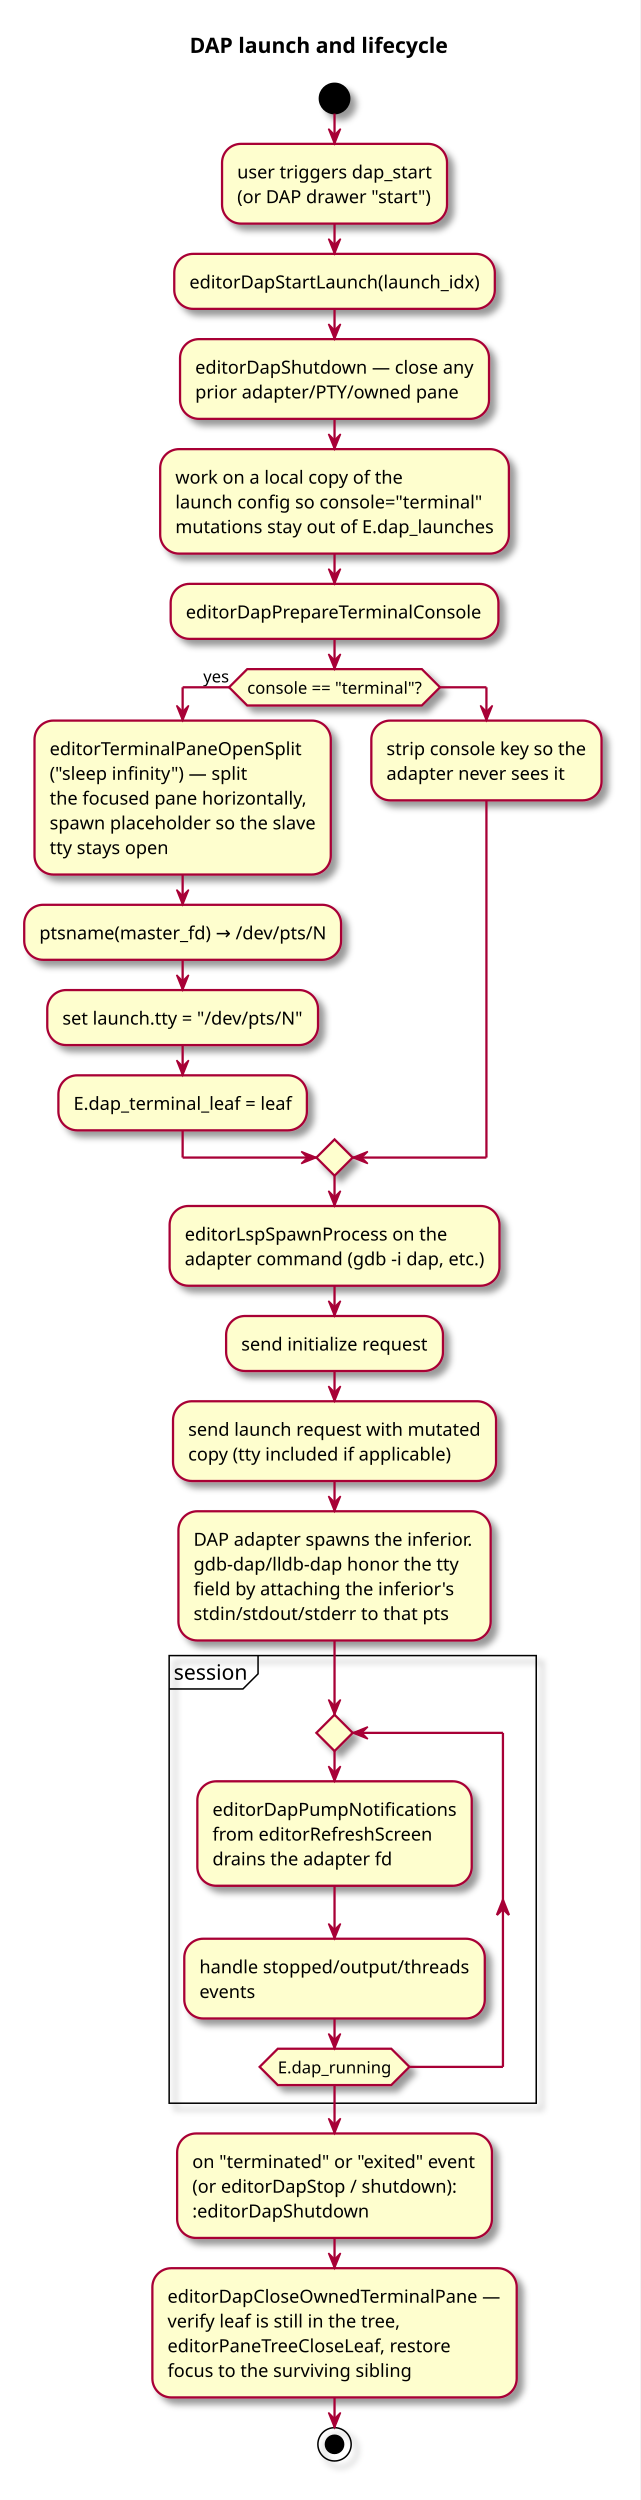
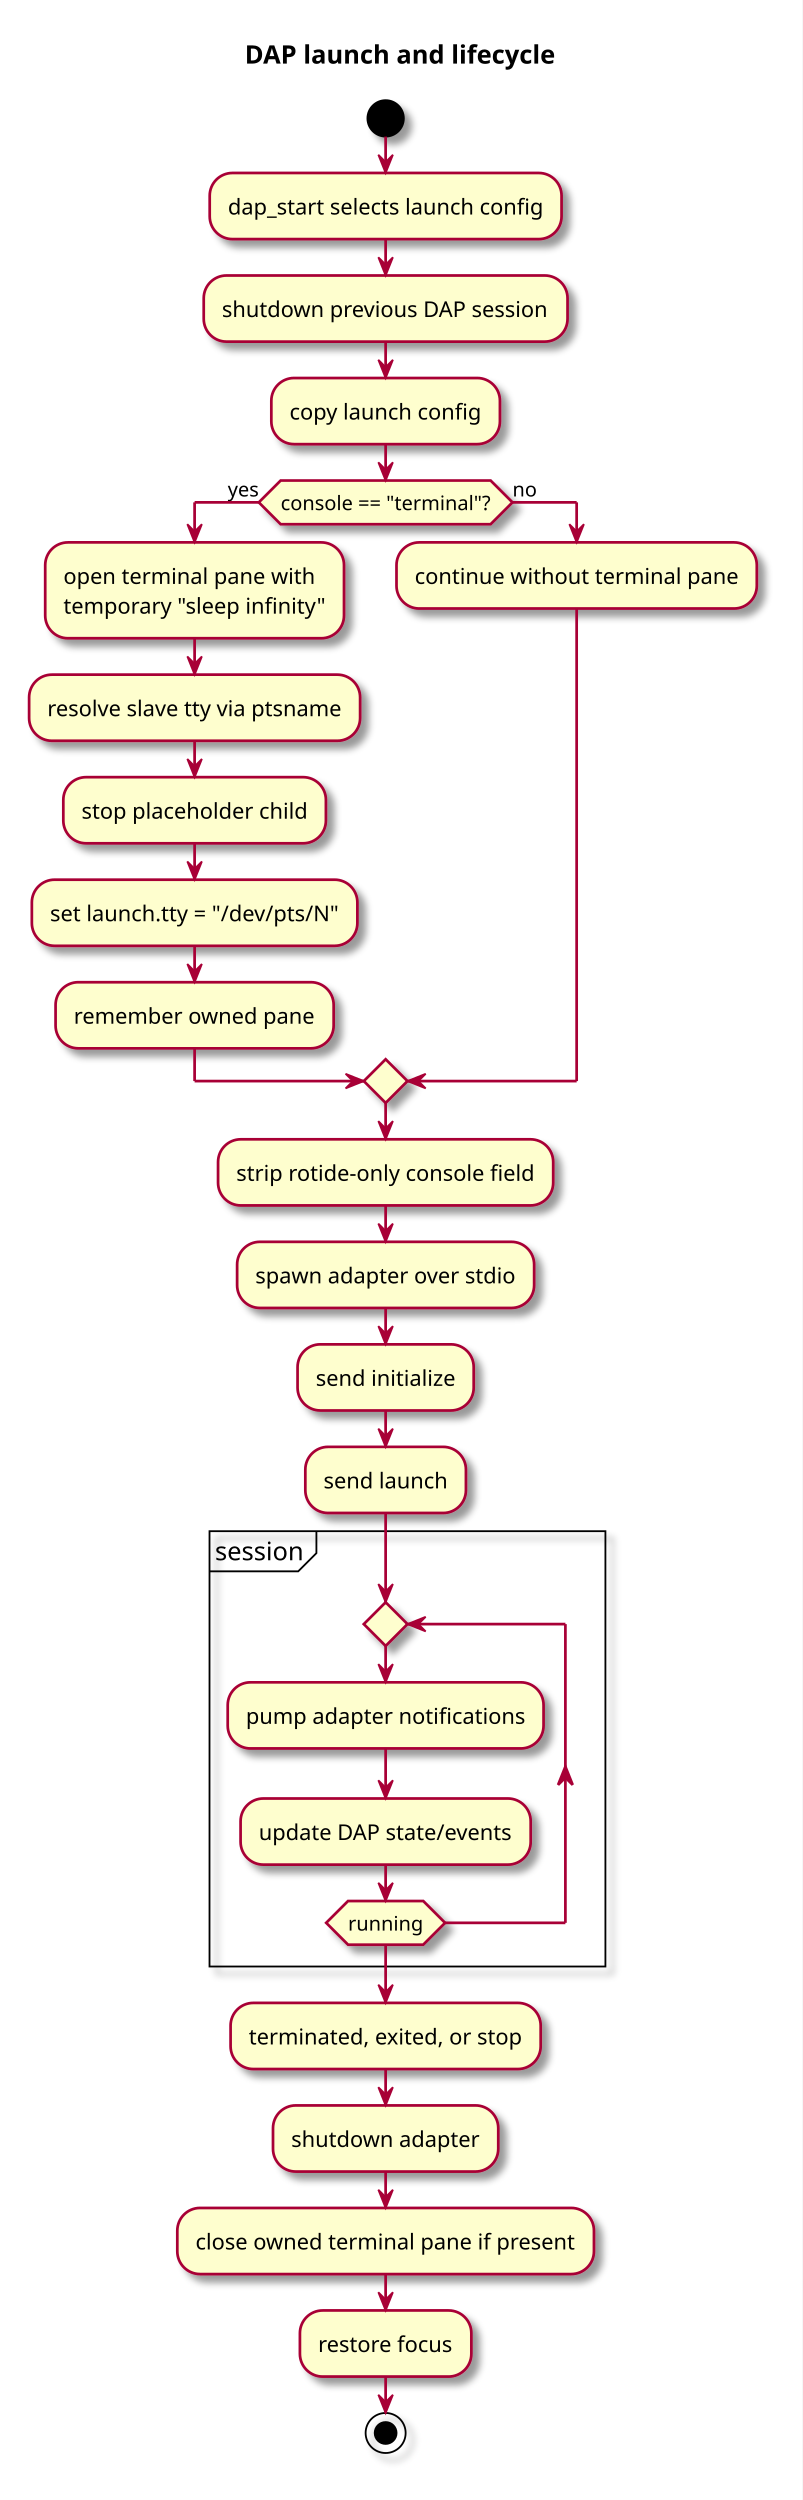
- <svg xmlns="http://www.w3.org/2000/svg" contentStyleType="text/css" data-diagram-type="ACTIVITY" height="1652px" preserveAspectRatio="none" style="width:423px;height:1652px;background:#FFFFFF;" version="1.1" viewBox="0 0 423 1652" width="423px" zoomAndPan="magnify">
+ <svg xmlns="http://www.w3.org/2000/svg" contentStyleType="text/css" data-diagram-type="ACTIVITY" height="1374px" preserveAspectRatio="none" style="width:441px;height:1374px;background:#FFFFFF;" version="1.1" viewBox="0 0 441 1374" width="441px" zoomAndPan="magnify">
  <defs>
-     <filter height="300%" id="f12grtay5s5c90" width="300%" x="-1" y="-1">
+     <filter height="300%" id="f1grsyxzvaxvig" width="300%" x="-1" y="-1">
      <feGaussianBlur result="blurOut" stdDeviation="2" />
      <feColorMatrix in="blurOut" result="blurOut2" type="matrix" values="0 0 0 0 0 0 0 0 0 0 0 0 0 0 0 0 0 0 .4 0" />
      <feOffset dx="4" dy="4" in="blurOut2" result="blurOut3" />
      <feBlend in="SourceGraphic" in2="blurOut3" mode="normal" />
    </filter>
  </defs>
  <rect width="100%" height="100%" fill="#FFFFFF" />
  <g>
    <g class="title" data-source-line="3">
-       <text fill="#000000" font-family="sans-serif" font-size="14" font-weight="700" lengthAdjust="spacing" textLength="170.897" x="125.299" y="34.966">DAP launch and lifecycle</text>
+       <text fill="#000000" font-family="sans-serif" font-size="14" font-weight="700" lengthAdjust="spacing" textLength="170.897" x="134.52" y="34.966">DAP launch and lifecycle</text>
    </g>
-     <ellipse cx="221.06" cy="65.068" fill="#000000" filter="url(#f12grtay5s5c90)" rx="10" ry="10" style="stroke:#000000;stroke-width:1;" />
-     <rect fill="#FEFECE" filter="url(#f12grtay5s5c90)" height="52.688" rx="12.5" ry="12.5" style="stroke:#A80036;stroke-width:1.5;" width="148.665" x="146.728" y="95.068" />
-     <text fill="#000000" font-family="sans-serif" font-size="12" lengthAdjust="spacing" textLength="128.665" x="156.728" y="117.896">user triggers dap_start</text>
-     <text fill="#000000" font-family="sans-serif" font-size="12" lengthAdjust="spacing" textLength="128.581" x="156.728" y="134.24">(or DAP drawer "start")</text>
-     <rect fill="#FEFECE" filter="url(#f12grtay5s5c90)" height="36.344" rx="12.5" ry="12.5" style="stroke:#A80036;stroke-width:1.5;" width="211.821" x="115.15" y="167.756" />
-     <text fill="#000000" font-family="sans-serif" font-size="12" lengthAdjust="spacing" textLength="191.821" x="125.15" y="190.584">editorDapStartLaunch(launch_idx)</text>
-     <rect fill="#FEFECE" filter="url(#f12grtay5s5c90)" height="52.688" rx="12.5" ry="12.5" style="stroke:#A80036;stroke-width:1.5;" width="204.165" x="118.978" y="224.1" />
-     <text fill="#000000" font-family="sans-serif" font-size="12" lengthAdjust="spacing" textLength="184.165" x="128.978" y="246.928">editorDapShutdown — close any</text>
-     <text fill="#000000" font-family="sans-serif" font-size="12" lengthAdjust="spacing" textLength="174.373" x="128.978" y="263.272">prior adapter/PTY/owned pane</text>
-     <rect fill="#FEFECE" filter="url(#f12grtay5s5c90)" height="69.032" rx="12.5" ry="12.5" style="stroke:#A80036;stroke-width:1.5;" width="230.422" x="105.85" y="296.788" />
-     <text fill="#000000" font-family="sans-serif" font-size="12" lengthAdjust="spacing" textLength="150.553" x="115.85" y="319.617">work on a local copy of the</text>
-     <text fill="#000000" font-family="sans-serif" font-size="12" lengthAdjust="spacing" textLength="202.826" x="115.85" y="335.961">launch config so console="terminal"</text>
-     <text fill="#000000" font-family="sans-serif" font-size="12" lengthAdjust="spacing" textLength="210.422" x="115.85" y="352.305">mutations stay out of E.dap_launches</text>
-     <rect fill="#FEFECE" filter="url(#f12grtay5s5c90)" height="36.344" rx="12.5" ry="12.5" style="stroke:#A80036;stroke-width:1.5;" width="216.573" x="112.774" y="385.821" />
-     <text fill="#000000" font-family="sans-serif" font-size="12" lengthAdjust="spacing" textLength="196.573" x="122.774" y="408.649">editorDapPrepareTerminalConsole</text>
-     <polygon fill="#FEFECE" filter="url(#f12grtay5s5c90)" points="163.36,442.165,278.76,442.165,290.76,454.165,278.76,466.165,163.36,466.165,151.36,454.165,163.36,442.165" style="stroke:#A80036;stroke-width:1.5;" />
-     <text fill="#000000" font-family="sans-serif" font-size="11" lengthAdjust="spacing" textLength="115.4" x="163.36" y="458.433">console == "terminal"?</text>
-     <text fill="#000000" font-family="sans-serif" font-size="11" lengthAdjust="spacing" textLength="17.083" x="134.277" y="450.942">yes</text>
-     <rect fill="#FEFECE" filter="url(#f12grtay5s5c90)" height="101.721" rx="12.5" ry="12.5" style="stroke:#A80036;stroke-width:1.5;" width="195.765" x="22.804" y="476.165" />
-     <text fill="#000000" font-family="sans-serif" font-size="12" lengthAdjust="spacing" textLength="167.353" x="32.804" y="498.993">editorTerminalPaneOpenSplit</text>
-     <text fill="#000000" font-family="sans-serif" font-size="12" lengthAdjust="spacing" textLength="130.465" x="32.804" y="515.337">("sleep infinity") — split</text>
-     <text fill="#000000" font-family="sans-serif" font-size="12" lengthAdjust="spacing" textLength="170.269" x="32.804" y="531.681">the focused pane horizontally,</text>
-     <text fill="#000000" font-family="sans-serif" font-size="12" lengthAdjust="spacing" textLength="175.765" x="32.804" y="548.025">spawn placeholder so the slave</text>
-     <text fill="#000000" font-family="sans-serif" font-size="12" lengthAdjust="spacing" textLength="78.529" x="32.804" y="564.37">tty stays open</text>
-     <rect fill="#FEFECE" filter="url(#f12grtay5s5c90)" height="36.344" rx="12.5" ry="12.5" style="stroke:#A80036;stroke-width:1.5;" width="209.373" x="16" y="597.885" />
-     <text fill="#000000" font-family="sans-serif" font-size="12" lengthAdjust="spacing" textLength="189.373" x="26" y="620.714">ptsname(master_fd) → /dev/pts/N</text>
-     <rect fill="#FEFECE" filter="url(#f12grtay5s5c90)" height="36.344" rx="12.5" ry="12.5" style="stroke:#A80036;stroke-width:1.5;" width="178.917" x="31.228" y="654.23" />
-     <text fill="#000000" font-family="sans-serif" font-size="12" lengthAdjust="spacing" textLength="158.917" x="41.228" y="677.058">set launch.tty = "/dev/pts/N"</text>
-     <rect fill="#FEFECE" filter="url(#f12grtay5s5c90)" height="36.344" rx="12.5" ry="12.5" style="stroke:#A80036;stroke-width:1.5;" width="164.205" x="38.584" y="710.574" />
-     <text fill="#000000" font-family="sans-serif" font-size="12" lengthAdjust="spacing" textLength="144.205" x="48.584" y="733.402">E.dap_terminal_leaf = leaf</text>
-     <rect fill="#FEFECE" filter="url(#f12grtay5s5c90)" height="52.688" rx="12.5" ry="12.5" style="stroke:#A80036;stroke-width:1.5;" width="152.121" x="245.373" y="476.165" />
-     <text fill="#000000" font-family="sans-serif" font-size="12" lengthAdjust="spacing" textLength="132.121" x="255.373" y="498.993">strip console key so the</text>
-     <text fill="#000000" font-family="sans-serif" font-size="12" lengthAdjust="spacing" textLength="118.105" x="255.373" y="515.337">adapter never sees it</text>
-     <polygon fill="#FEFECE" filter="url(#f12grtay5s5c90)" points="221.06,752.918,233.06,764.918,221.06,776.918,209.06,764.918,221.06,752.918" style="stroke:#A80036;stroke-width:1.5;" />
-     <rect fill="#FEFECE" filter="url(#f12grtay5s5c90)" height="52.688" rx="12.5" ry="12.5" style="stroke:#A80036;stroke-width:1.5;" width="217.953" x="112.084" y="796.918" />
-     <text fill="#000000" font-family="sans-serif" font-size="12" lengthAdjust="spacing" textLength="173.689" x="122.084" y="819.746">editorLspSpawnProcess on the</text>
-     <text fill="#000000" font-family="sans-serif" font-size="12" lengthAdjust="spacing" textLength="197.953" x="122.084" y="836.09">adapter command (gdb -i dap, etc.)</text>
-     <rect fill="#FEFECE" filter="url(#f12grtay5s5c90)" height="36.344" rx="12.5" ry="12.5" style="stroke:#A80036;stroke-width:1.5;" width="143.289" x="149.416" y="869.606" />
-     <text fill="#000000" font-family="sans-serif" font-size="12" lengthAdjust="spacing" textLength="123.289" x="159.416" y="892.434">send initialize request</text>
-     <rect fill="#FEFECE" filter="url(#f12grtay5s5c90)" height="52.688" rx="12.5" ry="12.5" style="stroke:#A80036;stroke-width:1.5;" width="213.453" x="114.334" y="925.95" />
-     <text fill="#000000" font-family="sans-serif" font-size="12" lengthAdjust="spacing" textLength="193.453" x="124.334" y="948.778">send launch request with mutated</text>
-     <text fill="#000000" font-family="sans-serif" font-size="12" lengthAdjust="spacing" textLength="173.941" x="124.334" y="965.122">copy (tty included if applicable)</text>
-     <rect fill="#FEFECE" filter="url(#f12grtay5s5c90)" height="85.376" rx="12.5" ry="12.5" style="stroke:#A80036;stroke-width:1.5;" width="206.313" x="117.904" y="998.638" />
-     <text fill="#000000" font-family="sans-serif" font-size="12" lengthAdjust="spacing" textLength="186.313" x="127.904" y="1021.466">DAP adapter spawns the inferior.</text>
-     <text fill="#000000" font-family="sans-serif" font-size="12" lengthAdjust="spacing" textLength="175.237" x="127.904" y="1037.811">gdb-dap/lldb-dap honor the tty</text>
-     <text fill="#000000" font-family="sans-serif" font-size="12" lengthAdjust="spacing" textLength="172.285" x="127.904" y="1054.155">field by attaching the inferior's</text>
-     <text fill="#000000" font-family="sans-serif" font-size="12" lengthAdjust="spacing" textLength="168.733" x="127.904" y="1070.499">stdin/stdout/stderr to that pts</text>
-     <rect fill="none" filter="url(#f12grtay5s5c90)" height="295.788" style="stroke:#000000;stroke-width:1;" width="242.573" x="111.774" y="1094.015" />
-     <path d="M170.522,1094.015 L170.522,1106.083 L160.522,1116.083 L111.774,1116.083" fill="none" style="stroke:#000000;stroke-width:1;" />
-     <text fill="#000000" font-family="sans-serif" font-size="14" lengthAdjust="spacing" textLength="48.748" x="114.774" y="1109.981">session</text>
-     <rect fill="#FEFECE" filter="url(#f12grtay5s5c90)" height="69.032" rx="12.5" ry="12.5" style="stroke:#A80036;stroke-width:1.5;" width="181.317" x="130.402" y="1177.083" />
-     <text fill="#000000" font-family="sans-serif" font-size="12" lengthAdjust="spacing" textLength="161.317" x="140.402" y="1199.911">editorDapPumpNotifications</text>
-     <text fill="#000000" font-family="sans-serif" font-size="12" lengthAdjust="spacing" textLength="145.981" x="140.402" y="1216.255">from editorRefreshScreen</text>
-     <text fill="#000000" font-family="sans-serif" font-size="12" lengthAdjust="spacing" textLength="118.993" x="140.402" y="1232.599">drains the adapter fd</text>
-     <rect fill="#FEFECE" filter="url(#f12grtay5s5c90)" height="52.688" rx="12.5" ry="12.5" style="stroke:#A80036;stroke-width:1.5;" width="198.573" x="121.774" y="1281.115" />
-     <text fill="#000000" font-family="sans-serif" font-size="12" lengthAdjust="spacing" textLength="178.573" x="131.774" y="1303.943">handle stopped/output/threads</text>
-     <text fill="#000000" font-family="sans-serif" font-size="12" lengthAdjust="spacing" textLength="37.128" x="131.774" y="1320.287">events</text>
-     <polygon fill="#FEFECE" filter="url(#f12grtay5s5c90)" points="221.06,1133.083,233.06,1145.083,221.06,1157.083,209.06,1145.083,221.06,1133.083" style="stroke:#A80036;stroke-width:1.5;" />
-     <polygon fill="#FEFECE" filter="url(#f12grtay5s5c90)" points="183.567,1353.803,258.553,1353.803,270.553,1365.803,258.553,1377.803,183.567,1377.803,171.567,1365.803,183.567,1353.803" style="stroke:#A80036;stroke-width:1.5;" />
-     <text fill="#000000" font-family="sans-serif" font-size="11" lengthAdjust="spacing" textLength="74.986" x="183.567" y="1370.071">E.dap_running</text>
-     <rect fill="#FEFECE" filter="url(#f12grtay5s5c90)" height="69.032" rx="12.5" ry="12.5" style="stroke:#A80036;stroke-width:1.5;" width="208.029" x="117.046" y="1409.803" />
-     <text fill="#000000" font-family="sans-serif" font-size="12" lengthAdjust="spacing" textLength="188.029" x="127.046" y="1432.631">on "terminated" or "exited" event</text>
-     <text fill="#000000" font-family="sans-serif" font-size="12" lengthAdjust="spacing" textLength="175.081" x="127.046" y="1448.976">(or editorDapStop / shutdown):</text>
-     <text fill="#000000" font-family="sans-serif" font-size="12" lengthAdjust="spacing" textLength="117.121" x="127.046" y="1465.32">:editorDapShutdown</text>
-     <rect fill="#FEFECE" filter="url(#f12grtay5s5c90)" height="85.376" rx="12.5" ry="12.5" style="stroke:#A80036;stroke-width:1.5;" width="240.742" x="100.689" y="1498.836" />
-     <text fill="#000000" font-family="sans-serif" font-size="12" lengthAdjust="spacing" textLength="220.742" x="110.689" y="1521.664">editorDapCloseOwnedTerminalPane —</text>
-     <text fill="#000000" font-family="sans-serif" font-size="12" lengthAdjust="spacing" textLength="153.889" x="110.689" y="1538.008">verify leaf is still in the tree,</text>
-     <text fill="#000000" font-family="sans-serif" font-size="12" lengthAdjust="spacing" textLength="188.629" x="110.689" y="1554.352">editorPaneTreeCloseLeaf, restore</text>
-     <text fill="#000000" font-family="sans-serif" font-size="12" lengthAdjust="spacing" textLength="161.413" x="110.689" y="1570.696">focus to the surviving sibling</text>
-     <ellipse cx="221.06" cy="1615.212" fill="none" filter="url(#f12grtay5s5c90)" rx="11" ry="11" style="stroke:#000000;stroke-width:1;" />
-     <ellipse cx="221.06" cy="1615.212" fill="#000000" rx="6" ry="6" style="stroke:#000000;stroke-width:1;" />
-     <line style="stroke:#A80036;stroke-width:1.5;" x1="221.06" x2="221.06" y1="75.068" y2="95.068" />
-     <polygon fill="#A80036" points="217.06,85.068,221.06,95.068,225.06,85.068,221.06,89.068" style="stroke:#A80036;stroke-width:1;" />
-     <line style="stroke:#A80036;stroke-width:1.5;" x1="221.06" x2="221.06" y1="147.756" y2="167.756" />
-     <polygon fill="#A80036" points="217.06,157.756,221.06,167.756,225.06,157.756,221.06,161.756" style="stroke:#A80036;stroke-width:1;" />
-     <line style="stroke:#A80036;stroke-width:1.5;" x1="221.06" x2="221.06" y1="204.1" y2="224.1" />
-     <polygon fill="#A80036" points="217.06,214.1,221.06,224.1,225.06,214.1,221.06,218.1" style="stroke:#A80036;stroke-width:1;" />
-     <line style="stroke:#A80036;stroke-width:1.5;" x1="221.06" x2="221.06" y1="276.788" y2="296.788" />
-     <polygon fill="#A80036" points="217.06,286.788,221.06,296.788,225.06,286.788,221.06,290.788" style="stroke:#A80036;stroke-width:1;" />
-     <line style="stroke:#A80036;stroke-width:1.5;" x1="221.06" x2="221.06" y1="365.821" y2="385.821" />
-     <polygon fill="#A80036" points="217.06,375.821,221.06,385.821,225.06,375.821,221.06,379.821" style="stroke:#A80036;stroke-width:1;" />
-     <line style="stroke:#A80036;stroke-width:1.5;" x1="120.687" x2="120.687" y1="577.885" y2="597.885" />
-     <polygon fill="#A80036" points="116.687,587.885,120.687,597.885,124.687,587.885,120.687,591.885" style="stroke:#A80036;stroke-width:1;" />
-     <line style="stroke:#A80036;stroke-width:1.5;" x1="120.687" x2="120.687" y1="634.23" y2="654.23" />
-     <polygon fill="#A80036" points="116.687,644.23,120.687,654.23,124.687,644.23,120.687,648.23" style="stroke:#A80036;stroke-width:1;" />
-     <line style="stroke:#A80036;stroke-width:1.5;" x1="120.687" x2="120.687" y1="690.574" y2="710.574" />
-     <polygon fill="#A80036" points="116.687,700.574,120.687,710.574,124.687,700.574,120.687,704.574" style="stroke:#A80036;stroke-width:1;" />
-     <line style="stroke:#A80036;stroke-width:1.5;" x1="151.36" x2="120.687" y1="454.165" y2="454.165" />
-     <line style="stroke:#A80036;stroke-width:1.5;" x1="120.687" x2="120.687" y1="454.165" y2="476.165" />
-     <polygon fill="#A80036" points="116.687,466.165,120.687,476.165,124.687,466.165,120.687,470.165" style="stroke:#A80036;stroke-width:1;" />
-     <line style="stroke:#A80036;stroke-width:1.5;" x1="290.76" x2="321.434" y1="454.165" y2="454.165" />
-     <line style="stroke:#A80036;stroke-width:1.5;" x1="321.434" x2="321.434" y1="454.165" y2="476.165" />
-     <polygon fill="#A80036" points="317.434,466.165,321.434,476.165,325.434,466.165,321.434,470.165" style="stroke:#A80036;stroke-width:1;" />
-     <line style="stroke:#A80036;stroke-width:1.5;" x1="120.687" x2="120.687" y1="746.918" y2="764.918" />
-     <line style="stroke:#A80036;stroke-width:1.5;" x1="120.687" x2="209.06" y1="764.918" y2="764.918" />
-     <polygon fill="#A80036" points="199.06,760.918,209.06,764.918,199.06,768.918,203.06,764.918" style="stroke:#A80036;stroke-width:1;" />
-     <line style="stroke:#A80036;stroke-width:1.5;" x1="321.434" x2="321.434" y1="528.853" y2="764.918" />
-     <line style="stroke:#A80036;stroke-width:1.5;" x1="321.434" x2="233.06" y1="764.918" y2="764.918" />
-     <polygon fill="#A80036" points="243.06,760.918,233.06,764.918,243.06,768.918,239.06,764.918" style="stroke:#A80036;stroke-width:1;" />
-     <line style="stroke:#A80036;stroke-width:1.5;" x1="221.06" x2="221.06" y1="422.165" y2="442.165" />
-     <polygon fill="#A80036" points="217.06,432.165,221.06,442.165,225.06,432.165,221.06,436.165" style="stroke:#A80036;stroke-width:1;" />
-     <line style="stroke:#A80036;stroke-width:1.5;" x1="221.06" x2="221.06" y1="776.918" y2="796.918" />
-     <polygon fill="#A80036" points="217.06,786.918,221.06,796.918,225.06,786.918,221.06,790.918" style="stroke:#A80036;stroke-width:1;" />
-     <line style="stroke:#A80036;stroke-width:1.5;" x1="221.06" x2="221.06" y1="849.606" y2="869.606" />
-     <polygon fill="#A80036" points="217.06,859.606,221.06,869.606,225.06,859.606,221.06,863.606" style="stroke:#A80036;stroke-width:1;" />
-     <line style="stroke:#A80036;stroke-width:1.5;" x1="221.06" x2="221.06" y1="905.95" y2="925.95" />
-     <polygon fill="#A80036" points="217.06,915.95,221.06,925.95,225.06,915.95,221.06,919.95" style="stroke:#A80036;stroke-width:1;" />
-     <line style="stroke:#A80036;stroke-width:1.5;" x1="221.06" x2="221.06" y1="978.638" y2="998.638" />
-     <polygon fill="#A80036" points="217.06,988.638,221.06,998.638,225.06,988.638,221.06,992.638" style="stroke:#A80036;stroke-width:1;" />
-     <line style="stroke:#A80036;stroke-width:1.5;" x1="221.06" x2="221.06" y1="1246.115" y2="1281.115" />
-     <polygon fill="#A80036" points="217.06,1271.115,221.06,1281.115,225.06,1271.115,221.06,1275.115" style="stroke:#A80036;stroke-width:1;" />
-     <line style="stroke:#A80036;stroke-width:1.5;" x1="221.06" x2="221.06" y1="1157.083" y2="1177.083" />
-     <polygon fill="#A80036" points="217.06,1167.083,221.06,1177.083,225.06,1167.083,221.06,1171.083" style="stroke:#A80036;stroke-width:1;" />
-     <line style="stroke:#A80036;stroke-width:1.5;" x1="270.553" x2="332.347" y1="1365.803" y2="1365.803" />
-     <polygon fill="#A80036" points="328.347,1265.443,332.347,1255.443,336.347,1265.443,332.347,1261.443" style="stroke:#A80036;stroke-width:1.5;" />
-     <line style="stroke:#A80036;stroke-width:1.5;" x1="332.347" x2="332.347" y1="1145.083" y2="1365.803" />
-     <line style="stroke:#A80036;stroke-width:1.5;" x1="332.347" x2="233.06" y1="1145.083" y2="1145.083" />
-     <polygon fill="#A80036" points="243.06,1141.083,233.06,1145.083,243.06,1149.083,239.06,1145.083" style="stroke:#A80036;stroke-width:1;" />
-     <line style="stroke:#A80036;stroke-width:1.5;" x1="221.06" x2="221.06" y1="1333.803" y2="1353.803" />
-     <polygon fill="#A80036" points="217.06,1343.803,221.06,1353.803,225.06,1343.803,221.06,1347.803" style="stroke:#A80036;stroke-width:1;" />
-     <line style="stroke:#A80036;stroke-width:1.5;" x1="221.06" x2="221.06" y1="1084.015" y2="1133.083" />
-     <polygon fill="#A80036" points="217.06,1123.083,221.06,1133.083,225.06,1123.083,221.06,1127.083" style="stroke:#A80036;stroke-width:1;" />
-     <line style="stroke:#A80036;stroke-width:1.5;" x1="221.06" x2="221.06" y1="1377.803" y2="1409.803" />
-     <polygon fill="#A80036" points="217.06,1399.803,221.06,1409.803,225.06,1399.803,221.06,1403.803" style="stroke:#A80036;stroke-width:1;" />
-     <line style="stroke:#A80036;stroke-width:1.5;" x1="221.06" x2="221.06" y1="1478.836" y2="1498.836" />
-     <polygon fill="#A80036" points="217.06,1488.836,221.06,1498.836,225.06,1488.836,221.06,1492.836" style="stroke:#A80036;stroke-width:1;" />
-     <line style="stroke:#A80036;stroke-width:1.5;" x1="221.06" x2="221.06" y1="1584.212" y2="1604.212" />
-     <polygon fill="#A80036" points="217.06,1594.212,221.06,1604.212,225.06,1594.212,221.06,1598.212" style="stroke:#A80036;stroke-width:1;" />
+     <ellipse cx="211.943" cy="65.068" fill="#000000" filter="url(#f1grsyxzvaxvig)" rx="10" ry="10" style="stroke:#000000;stroke-width:1;" />
+     <rect fill="#FEFECE" filter="url(#f1grsyxzvaxvig)" height="36.344" rx="12.5" ry="12.5" style="stroke:#A80036;stroke-width:1.5;" width="193.377" x="115.255" y="95.068" />
+     <text fill="#000000" font-family="sans-serif" font-size="12" lengthAdjust="spacing" textLength="173.377" x="125.255" y="117.896">dap_start selects launch config</text>
+     <rect fill="#FEFECE" filter="url(#f1grsyxzvaxvig)" height="36.344" rx="12.5" ry="12.5" style="stroke:#A80036;stroke-width:1.5;" width="199.953" x="111.966" y="151.412" />
+     <text fill="#000000" font-family="sans-serif" font-size="12" lengthAdjust="spacing" textLength="179.953" x="121.966" y="174.24">shutdown previous DAP session</text>
+     <rect fill="#FEFECE" filter="url(#f1grsyxzvaxvig)" height="36.344" rx="12.5" ry="12.5" style="stroke:#A80036;stroke-width:1.5;" width="125.637" x="149.125" y="207.756" />
+     <text fill="#000000" font-family="sans-serif" font-size="12" lengthAdjust="spacing" textLength="105.637" x="159.125" y="230.584">copy launch config</text>
+     <polygon fill="#FEFECE" filter="url(#f1grsyxzvaxvig)" points="154.243,264.1,269.643,264.1,281.643,276.1,269.643,288.1,154.243,288.1,142.243,276.1,154.243,264.1" style="stroke:#A80036;stroke-width:1.5;" />
+     <text fill="#000000" font-family="sans-serif" font-size="11" lengthAdjust="spacing" textLength="115.4" x="154.243" y="280.368">console == "terminal"?</text>
+     <text fill="#000000" font-family="sans-serif" font-size="11" lengthAdjust="spacing" textLength="17.083" x="125.16" y="272.877">yes</text>
+     <text fill="#000000" font-family="sans-serif" font-size="11" lengthAdjust="spacing" textLength="13.453" x="281.643" y="272.877">no</text>
+     <rect fill="#FEFECE" filter="url(#f1grsyxzvaxvig)" height="52.688" rx="12.5" ry="12.5" style="stroke:#A80036;stroke-width:1.5;" width="164.217" x="24.85" y="298.1" />
+     <text fill="#000000" font-family="sans-serif" font-size="12" lengthAdjust="spacing" textLength="138.373" x="34.85" y="320.928">open terminal pane with</text>
+     <text fill="#000000" font-family="sans-serif" font-size="12" lengthAdjust="spacing" textLength="144.217" x="34.85" y="337.272">temporary "sleep infinity"</text>
+     <rect fill="#FEFECE" filter="url(#f1grsyxzvaxvig)" height="36.344" rx="12.5" ry="12.5" style="stroke:#A80036;stroke-width:1.5;" width="181.917" x="16" y="370.788" />
+     <text fill="#000000" font-family="sans-serif" font-size="12" lengthAdjust="spacing" textLength="161.917" x="26" y="393.617">resolve slave tty via ptsname</text>
+     <rect fill="#FEFECE" filter="url(#f1grsyxzvaxvig)" height="36.344" rx="12.5" ry="12.5" style="stroke:#A80036;stroke-width:1.5;" width="144.321" x="34.798" y="427.133" />
+     <text fill="#000000" font-family="sans-serif" font-size="12" lengthAdjust="spacing" textLength="124.321" x="44.798" y="449.961">stop placeholder child</text>
+     <rect fill="#FEFECE" filter="url(#f1grsyxzvaxvig)" height="36.344" rx="12.5" ry="12.5" style="stroke:#A80036;stroke-width:1.5;" width="178.917" x="17.5" y="483.477" />
+     <text fill="#000000" font-family="sans-serif" font-size="12" lengthAdjust="spacing" textLength="158.917" x="27.5" y="506.305">set launch.tty = "/dev/pts/N"</text>
+     <rect fill="#FEFECE" filter="url(#f1grsyxzvaxvig)" height="36.344" rx="12.5" ry="12.5" style="stroke:#A80036;stroke-width:1.5;" width="152.829" x="30.544" y="539.821" />
+     <text fill="#000000" font-family="sans-serif" font-size="12" lengthAdjust="spacing" textLength="132.829" x="40.544" y="562.649">remember owned pane</text>
+     <rect fill="#FEFECE" filter="url(#f1grsyxzvaxvig)" height="36.344" rx="12.5" ry="12.5" style="stroke:#A80036;stroke-width:1.5;" width="198.021" x="217.917" y="298.1" />
+     <text fill="#000000" font-family="sans-serif" font-size="12" lengthAdjust="spacing" textLength="178.021" x="227.917" y="320.928">continue without terminal pane</text>
+     <polygon fill="#FEFECE" filter="url(#f1grsyxzvaxvig)" points="211.943,582.165,223.943,594.165,211.943,606.165,199.943,594.165,211.943,582.165" style="stroke:#A80036;stroke-width:1.5;" />
+     <rect fill="#FEFECE" filter="url(#f1grsyxzvaxvig)" height="36.344" rx="12.5" ry="12.5" style="stroke:#A80036;stroke-width:1.5;" width="184.197" x="119.845" y="626.165" />
+     <text fill="#000000" font-family="sans-serif" font-size="12" lengthAdjust="spacing" textLength="164.197" x="129.845" y="648.993">strip rotide-only console field</text>
+     <rect fill="#FEFECE" filter="url(#f1grsyxzvaxvig)" height="36.344" rx="12.5" ry="12.5" style="stroke:#A80036;stroke-width:1.5;" width="163.245" x="130.321" y="682.509" />
+     <text fill="#000000" font-family="sans-serif" font-size="12" lengthAdjust="spacing" textLength="143.245" x="140.321" y="705.337">spawn adapter over stdio</text>
+     <rect fill="#FEFECE" filter="url(#f1grsyxzvaxvig)" height="36.344" rx="12.5" ry="12.5" style="stroke:#A80036;stroke-width:1.5;" width="96.801" x="163.543" y="738.853" />
+     <text fill="#000000" font-family="sans-serif" font-size="12" lengthAdjust="spacing" textLength="76.801" x="173.543" y="761.681">send initialize</text>
+     <rect fill="#FEFECE" filter="url(#f1grsyxzvaxvig)" height="36.344" rx="12.5" ry="12.5" style="stroke:#A80036;stroke-width:1.5;" width="88.269" x="167.809" y="795.197" />
+     <text fill="#000000" font-family="sans-serif" font-size="12" lengthAdjust="spacing" textLength="68.269" x="177.809" y="818.025">send launch</text>
+     <rect fill="none" filter="url(#f1grsyxzvaxvig)" height="239.256" style="stroke:#000000;stroke-width:1;" width="217.589" x="115.149" y="841.541" />
+     <path d="M173.897,841.541 L173.897,853.609 L163.897,863.609 L115.149,863.609" fill="none" style="stroke:#000000;stroke-width:1;" />
+     <text fill="#000000" font-family="sans-serif" font-size="14" lengthAdjust="spacing" textLength="48.748" x="118.149" y="857.507">session</text>
+     <rect fill="#FEFECE" filter="url(#f1grsyxzvaxvig)" height="36.344" rx="12.5" ry="12.5" style="stroke:#A80036;stroke-width:1.5;" width="173.589" x="125.149" y="924.609" />
+     <text fill="#000000" font-family="sans-serif" font-size="12" lengthAdjust="spacing" textLength="153.589" x="135.149" y="947.437">pump adapter notifications</text>
+     <rect fill="#FEFECE" filter="url(#f1grsyxzvaxvig)" height="36.344" rx="12.5" ry="12.5" style="stroke:#A80036;stroke-width:1.5;" width="159.441" x="132.223" y="988.453" />
+     <text fill="#000000" font-family="sans-serif" font-size="12" lengthAdjust="spacing" textLength="139.441" x="142.223" y="1011.282">update DAP state/events</text>
+     <polygon fill="#FEFECE" filter="url(#f1grsyxzvaxvig)" points="211.943,880.609,223.943,892.609,211.943,904.609,199.943,892.609,211.943,880.609" style="stroke:#A80036;stroke-width:1.5;" />
+     <polygon fill="#FEFECE" filter="url(#f1grsyxzvaxvig)" points="191.274,1044.797,232.612,1044.797,244.612,1056.797,232.612,1068.797,191.274,1068.797,179.274,1056.797,191.274,1044.797" style="stroke:#A80036;stroke-width:1.5;" />
+     <text fill="#000000" font-family="sans-serif" font-size="11" lengthAdjust="spacing" textLength="41.338" x="191.274" y="1061.065">running</text>
+     <rect fill="#FEFECE" filter="url(#f1grsyxzvaxvig)" height="36.344" rx="12.5" ry="12.5" style="stroke:#A80036;stroke-width:1.5;" width="170.421" x="126.733" y="1100.797" />
+     <text fill="#000000" font-family="sans-serif" font-size="12" lengthAdjust="spacing" textLength="150.421" x="136.733" y="1123.626">terminated, exited, or stop</text>
+     <rect fill="#FEFECE" filter="url(#f1grsyxzvaxvig)" height="36.344" rx="12.5" ry="12.5" style="stroke:#A80036;stroke-width:1.5;" width="123.801" x="150.043" y="1157.142" />
+     <text fill="#000000" font-family="sans-serif" font-size="12" lengthAdjust="spacing" textLength="103.801" x="160.043" y="1179.97">shutdown adapter</text>
+     <rect fill="#FEFECE" filter="url(#f1grsyxzvaxvig)" height="36.344" rx="12.5" ry="12.5" style="stroke:#A80036;stroke-width:1.5;" width="228.994" x="97.446" y="1213.486" />
+     <text fill="#000000" font-family="sans-serif" font-size="12" lengthAdjust="spacing" textLength="208.994" x="107.446" y="1236.314">close owned terminal pane if present</text>
+     <rect fill="#FEFECE" filter="url(#f1grsyxzvaxvig)" height="36.344" rx="12.5" ry="12.5" style="stroke:#A80036;stroke-width:1.5;" width="94.221" x="164.833" y="1269.83" />
+     <text fill="#000000" font-family="sans-serif" font-size="12" lengthAdjust="spacing" textLength="74.221" x="174.833" y="1292.658">restore focus</text>
+     <ellipse cx="211.943" cy="1337.174" fill="none" filter="url(#f1grsyxzvaxvig)" rx="11" ry="11" style="stroke:#000000;stroke-width:1;" />
+     <ellipse cx="211.943" cy="1337.174" fill="#000000" rx="6" ry="6" style="stroke:#000000;stroke-width:1;" />
+     <line style="stroke:#A80036;stroke-width:1.5;" x1="211.943" x2="211.943" y1="75.068" y2="95.068" />
+     <polygon fill="#A80036" points="207.943,85.068,211.943,95.068,215.943,85.068,211.943,89.068" style="stroke:#A80036;stroke-width:1;" />
+     <line style="stroke:#A80036;stroke-width:1.5;" x1="211.943" x2="211.943" y1="131.412" y2="151.412" />
+     <polygon fill="#A80036" points="207.943,141.412,211.943,151.412,215.943,141.412,211.943,145.412" style="stroke:#A80036;stroke-width:1;" />
+     <line style="stroke:#A80036;stroke-width:1.5;" x1="211.943" x2="211.943" y1="187.756" y2="207.756" />
+     <polygon fill="#A80036" points="207.943,197.756,211.943,207.756,215.943,197.756,211.943,201.756" style="stroke:#A80036;stroke-width:1;" />
+     <line style="stroke:#A80036;stroke-width:1.5;" x1="106.959" x2="106.959" y1="350.788" y2="370.788" />
+     <polygon fill="#A80036" points="102.959,360.788,106.959,370.788,110.959,360.788,106.959,364.788" style="stroke:#A80036;stroke-width:1;" />
+     <line style="stroke:#A80036;stroke-width:1.5;" x1="106.959" x2="106.959" y1="407.133" y2="427.133" />
+     <polygon fill="#A80036" points="102.959,417.133,106.959,427.133,110.959,417.133,106.959,421.133" style="stroke:#A80036;stroke-width:1;" />
+     <line style="stroke:#A80036;stroke-width:1.5;" x1="106.959" x2="106.959" y1="463.477" y2="483.477" />
+     <polygon fill="#A80036" points="102.959,473.477,106.959,483.477,110.959,473.477,106.959,477.477" style="stroke:#A80036;stroke-width:1;" />
+     <line style="stroke:#A80036;stroke-width:1.5;" x1="106.959" x2="106.959" y1="519.821" y2="539.821" />
+     <polygon fill="#A80036" points="102.959,529.821,106.959,539.821,110.959,529.821,106.959,533.821" style="stroke:#A80036;stroke-width:1;" />
+     <line style="stroke:#A80036;stroke-width:1.5;" x1="142.243" x2="106.959" y1="276.1" y2="276.1" />
+     <line style="stroke:#A80036;stroke-width:1.5;" x1="106.959" x2="106.959" y1="276.1" y2="298.1" />
+     <polygon fill="#A80036" points="102.959,288.1,106.959,298.1,110.959,288.1,106.959,292.1" style="stroke:#A80036;stroke-width:1;" />
+     <line style="stroke:#A80036;stroke-width:1.5;" x1="281.643" x2="316.928" y1="276.1" y2="276.1" />
+     <line style="stroke:#A80036;stroke-width:1.5;" x1="316.928" x2="316.928" y1="276.1" y2="298.1" />
+     <polygon fill="#A80036" points="312.928,288.1,316.928,298.1,320.928,288.1,316.928,292.1" style="stroke:#A80036;stroke-width:1;" />
+     <line style="stroke:#A80036;stroke-width:1.5;" x1="106.959" x2="106.959" y1="576.165" y2="594.165" />
+     <line style="stroke:#A80036;stroke-width:1.5;" x1="106.959" x2="199.943" y1="594.165" y2="594.165" />
+     <polygon fill="#A80036" points="189.943,590.165,199.943,594.165,189.943,598.165,193.943,594.165" style="stroke:#A80036;stroke-width:1;" />
+     <line style="stroke:#A80036;stroke-width:1.5;" x1="316.928" x2="316.928" y1="334.444" y2="594.165" />
+     <line style="stroke:#A80036;stroke-width:1.5;" x1="316.928" x2="223.943" y1="594.165" y2="594.165" />
+     <polygon fill="#A80036" points="233.943,590.165,223.943,594.165,233.943,598.165,229.943,594.165" style="stroke:#A80036;stroke-width:1;" />
+     <line style="stroke:#A80036;stroke-width:1.5;" x1="211.943" x2="211.943" y1="244.1" y2="264.1" />
+     <polygon fill="#A80036" points="207.943,254.1,211.943,264.1,215.943,254.1,211.943,258.1" style="stroke:#A80036;stroke-width:1;" />
+     <line style="stroke:#A80036;stroke-width:1.5;" x1="211.943" x2="211.943" y1="606.165" y2="626.165" />
+     <polygon fill="#A80036" points="207.943,616.165,211.943,626.165,215.943,616.165,211.943,620.165" style="stroke:#A80036;stroke-width:1;" />
+     <line style="stroke:#A80036;stroke-width:1.5;" x1="211.943" x2="211.943" y1="662.509" y2="682.509" />
+     <polygon fill="#A80036" points="207.943,672.509,211.943,682.509,215.943,672.509,211.943,676.509" style="stroke:#A80036;stroke-width:1;" />
+     <line style="stroke:#A80036;stroke-width:1.5;" x1="211.943" x2="211.943" y1="718.853" y2="738.853" />
+     <polygon fill="#A80036" points="207.943,728.853,211.943,738.853,215.943,728.853,211.943,732.853" style="stroke:#A80036;stroke-width:1;" />
+     <line style="stroke:#A80036;stroke-width:1.5;" x1="211.943" x2="211.943" y1="775.197" y2="795.197" />
+     <polygon fill="#A80036" points="207.943,785.197,211.943,795.197,215.943,785.197,211.943,789.197" style="stroke:#A80036;stroke-width:1;" />
+     <line style="stroke:#A80036;stroke-width:1.5;" x1="211.943" x2="211.943" y1="960.953" y2="988.453" />
+     <polygon fill="#A80036" points="207.943,978.453,211.943,988.453,215.943,978.453,211.943,982.453" style="stroke:#A80036;stroke-width:1;" />
+     <line style="stroke:#A80036;stroke-width:1.5;" x1="211.943" x2="211.943" y1="904.609" y2="924.609" />
+     <polygon fill="#A80036" points="207.943,914.609,211.943,924.609,215.943,914.609,211.943,918.609" style="stroke:#A80036;stroke-width:1;" />
+     <line style="stroke:#A80036;stroke-width:1.5;" x1="244.612" x2="310.738" y1="1056.797" y2="1056.797" />
+     <polygon fill="#A80036" points="306.738,980.953,310.738,970.953,314.738,980.953,310.738,976.953" style="stroke:#A80036;stroke-width:1.5;" />
+     <line style="stroke:#A80036;stroke-width:1.5;" x1="310.738" x2="310.738" y1="892.609" y2="1056.797" />
+     <line style="stroke:#A80036;stroke-width:1.5;" x1="310.738" x2="223.943" y1="892.609" y2="892.609" />
+     <polygon fill="#A80036" points="233.943,888.609,223.943,892.609,233.943,896.609,229.943,892.609" style="stroke:#A80036;stroke-width:1;" />
+     <line style="stroke:#A80036;stroke-width:1.5;" x1="211.943" x2="211.943" y1="1024.797" y2="1044.797" />
+     <polygon fill="#A80036" points="207.943,1034.797,211.943,1044.797,215.943,1034.797,211.943,1038.797" style="stroke:#A80036;stroke-width:1;" />
+     <line style="stroke:#A80036;stroke-width:1.5;" x1="211.943" x2="211.943" y1="831.541" y2="880.609" />
+     <polygon fill="#A80036" points="207.943,870.609,211.943,880.609,215.943,870.609,211.943,874.609" style="stroke:#A80036;stroke-width:1;" />
+     <line style="stroke:#A80036;stroke-width:1.5;" x1="211.943" x2="211.943" y1="1068.797" y2="1100.797" />
+     <polygon fill="#A80036" points="207.943,1090.797,211.943,1100.797,215.943,1090.797,211.943,1094.797" style="stroke:#A80036;stroke-width:1;" />
+     <line style="stroke:#A80036;stroke-width:1.5;" x1="211.943" x2="211.943" y1="1137.142" y2="1157.142" />
+     <polygon fill="#A80036" points="207.943,1147.142,211.943,1157.142,215.943,1147.142,211.943,1151.142" style="stroke:#A80036;stroke-width:1;" />
+     <line style="stroke:#A80036;stroke-width:1.5;" x1="211.943" x2="211.943" y1="1193.486" y2="1213.486" />
+     <polygon fill="#A80036" points="207.943,1203.486,211.943,1213.486,215.943,1203.486,211.943,1207.486" style="stroke:#A80036;stroke-width:1;" />
+     <line style="stroke:#A80036;stroke-width:1.5;" x1="211.943" x2="211.943" y1="1249.83" y2="1269.83" />
+     <polygon fill="#A80036" points="207.943,1259.83,211.943,1269.83,215.943,1259.83,211.943,1263.83" style="stroke:#A80036;stroke-width:1;" />
+     <line style="stroke:#A80036;stroke-width:1.5;" x1="211.943" x2="211.943" y1="1306.174" y2="1326.174" />
+     <polygon fill="#A80036" points="207.943,1316.174,211.943,1326.174,215.943,1316.174,211.943,1320.174" style="stroke:#A80036;stroke-width:1;" />
  </g>
</svg>
